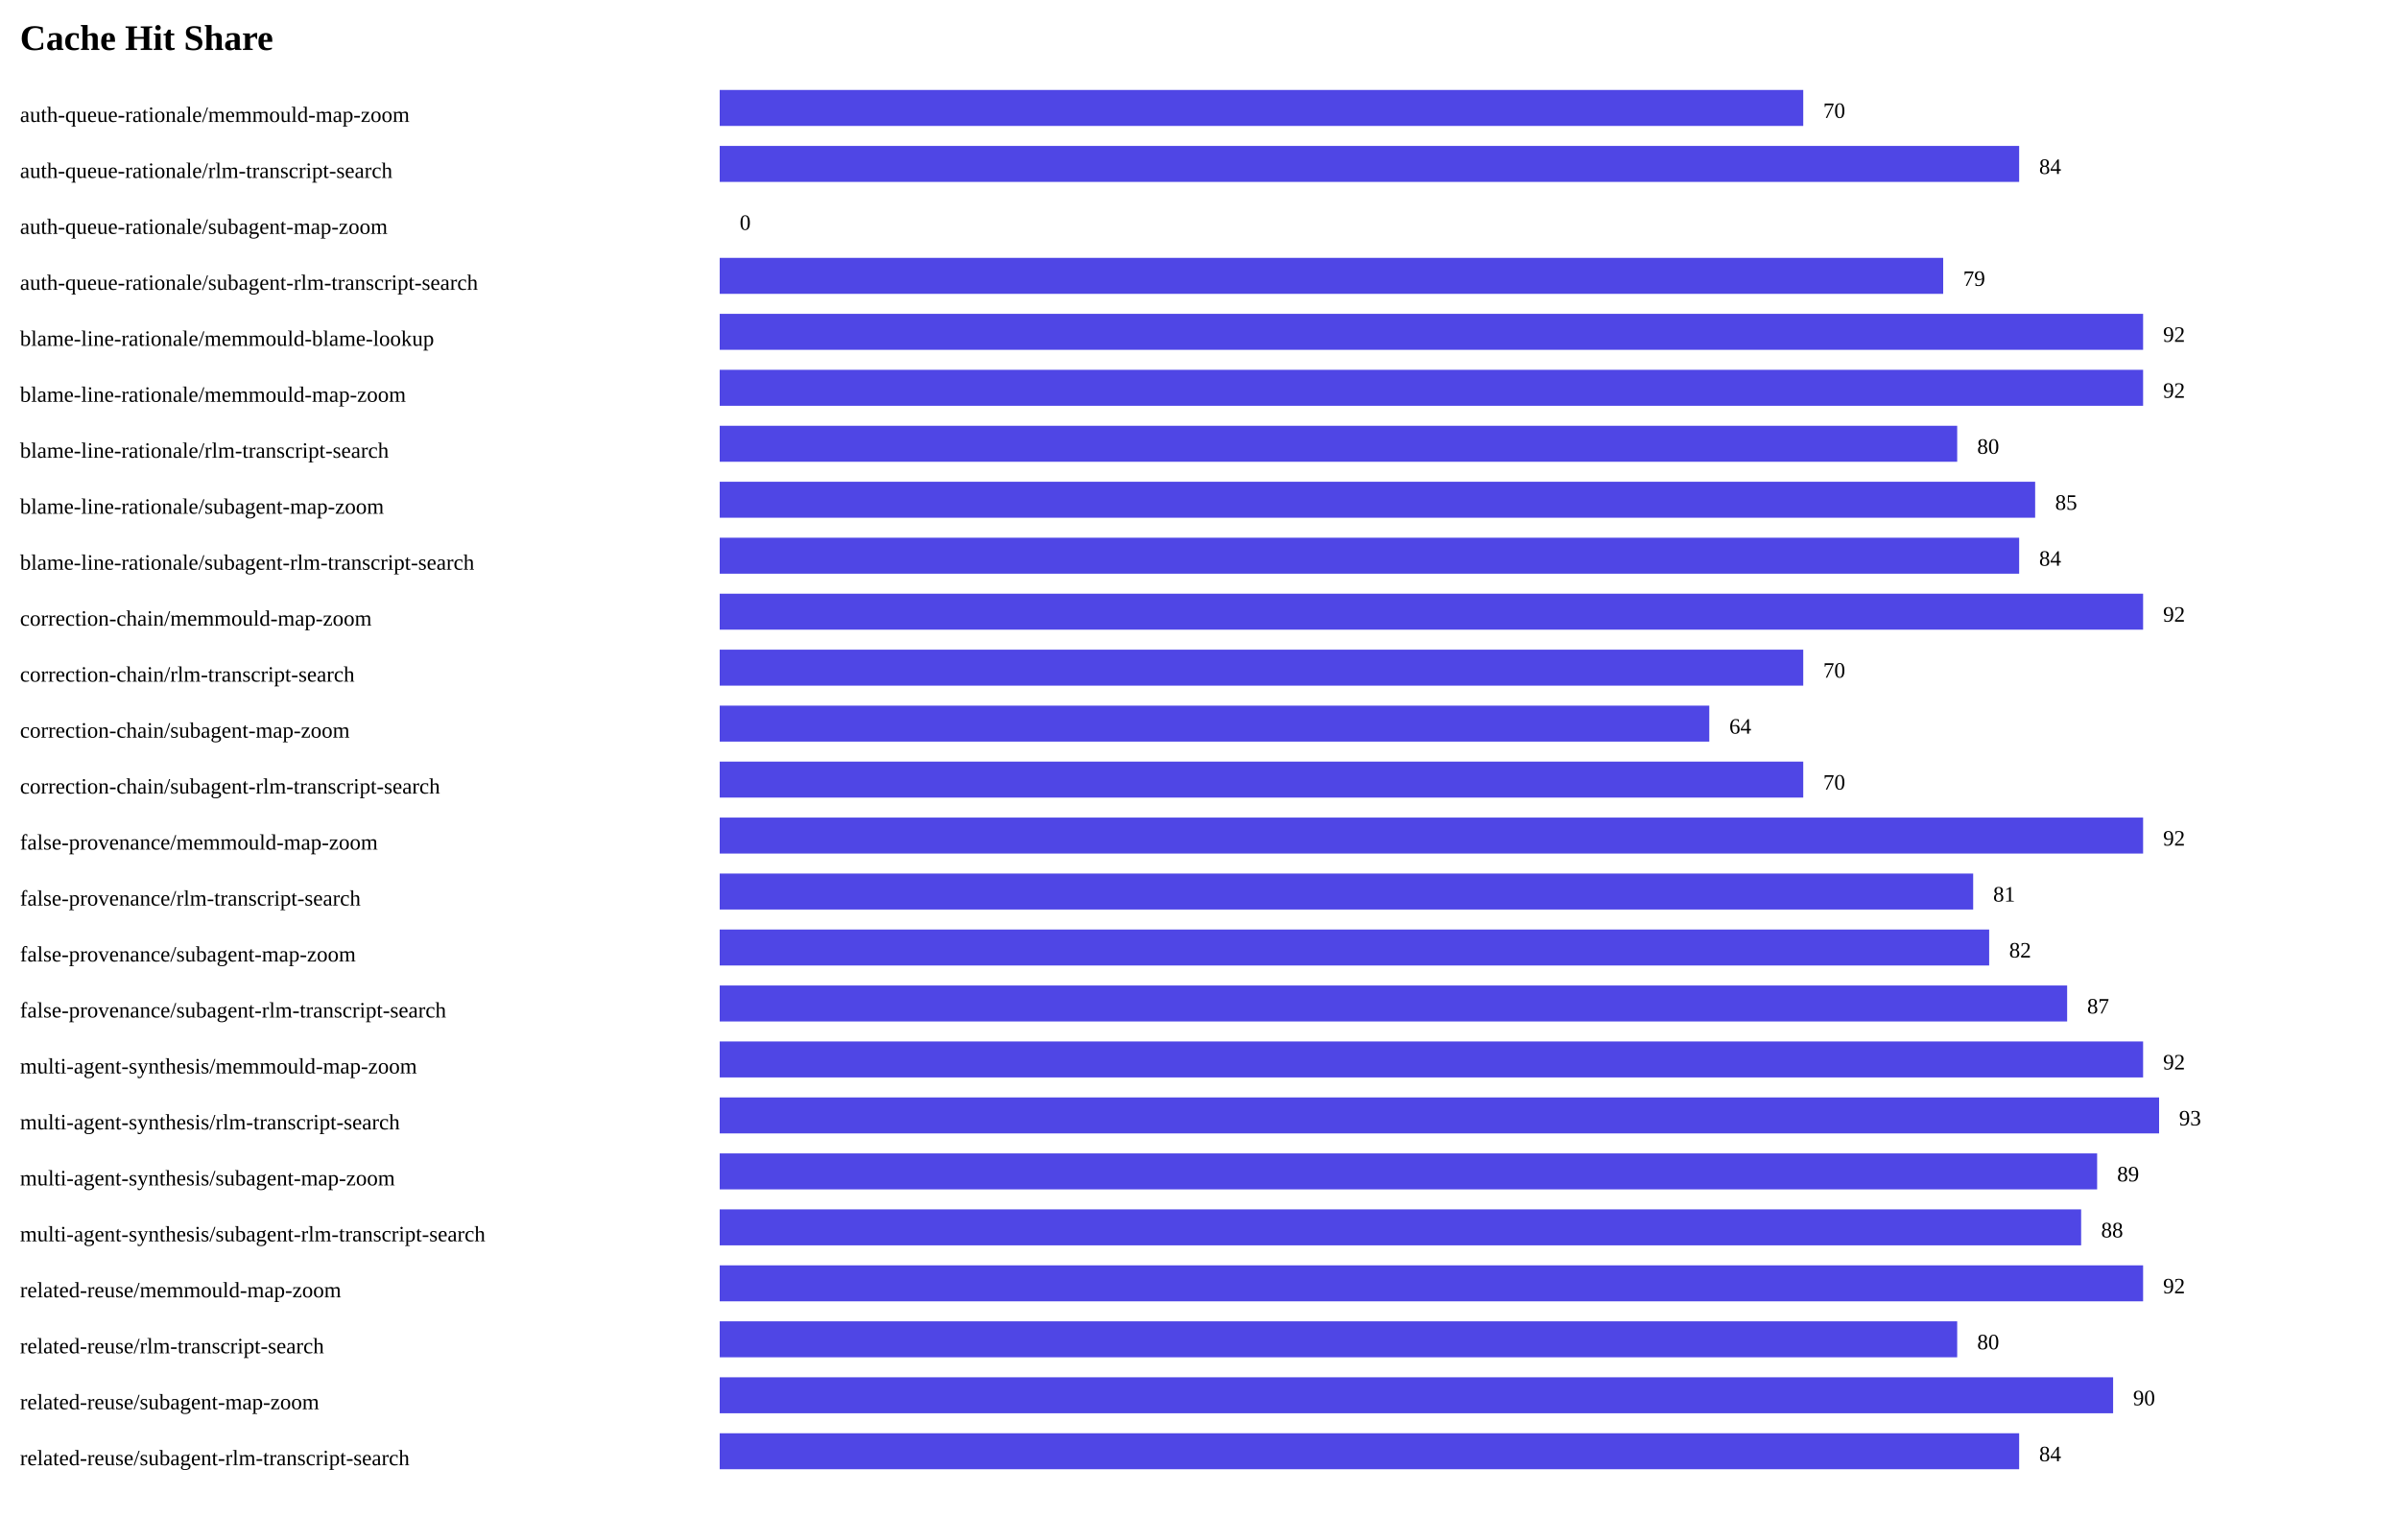
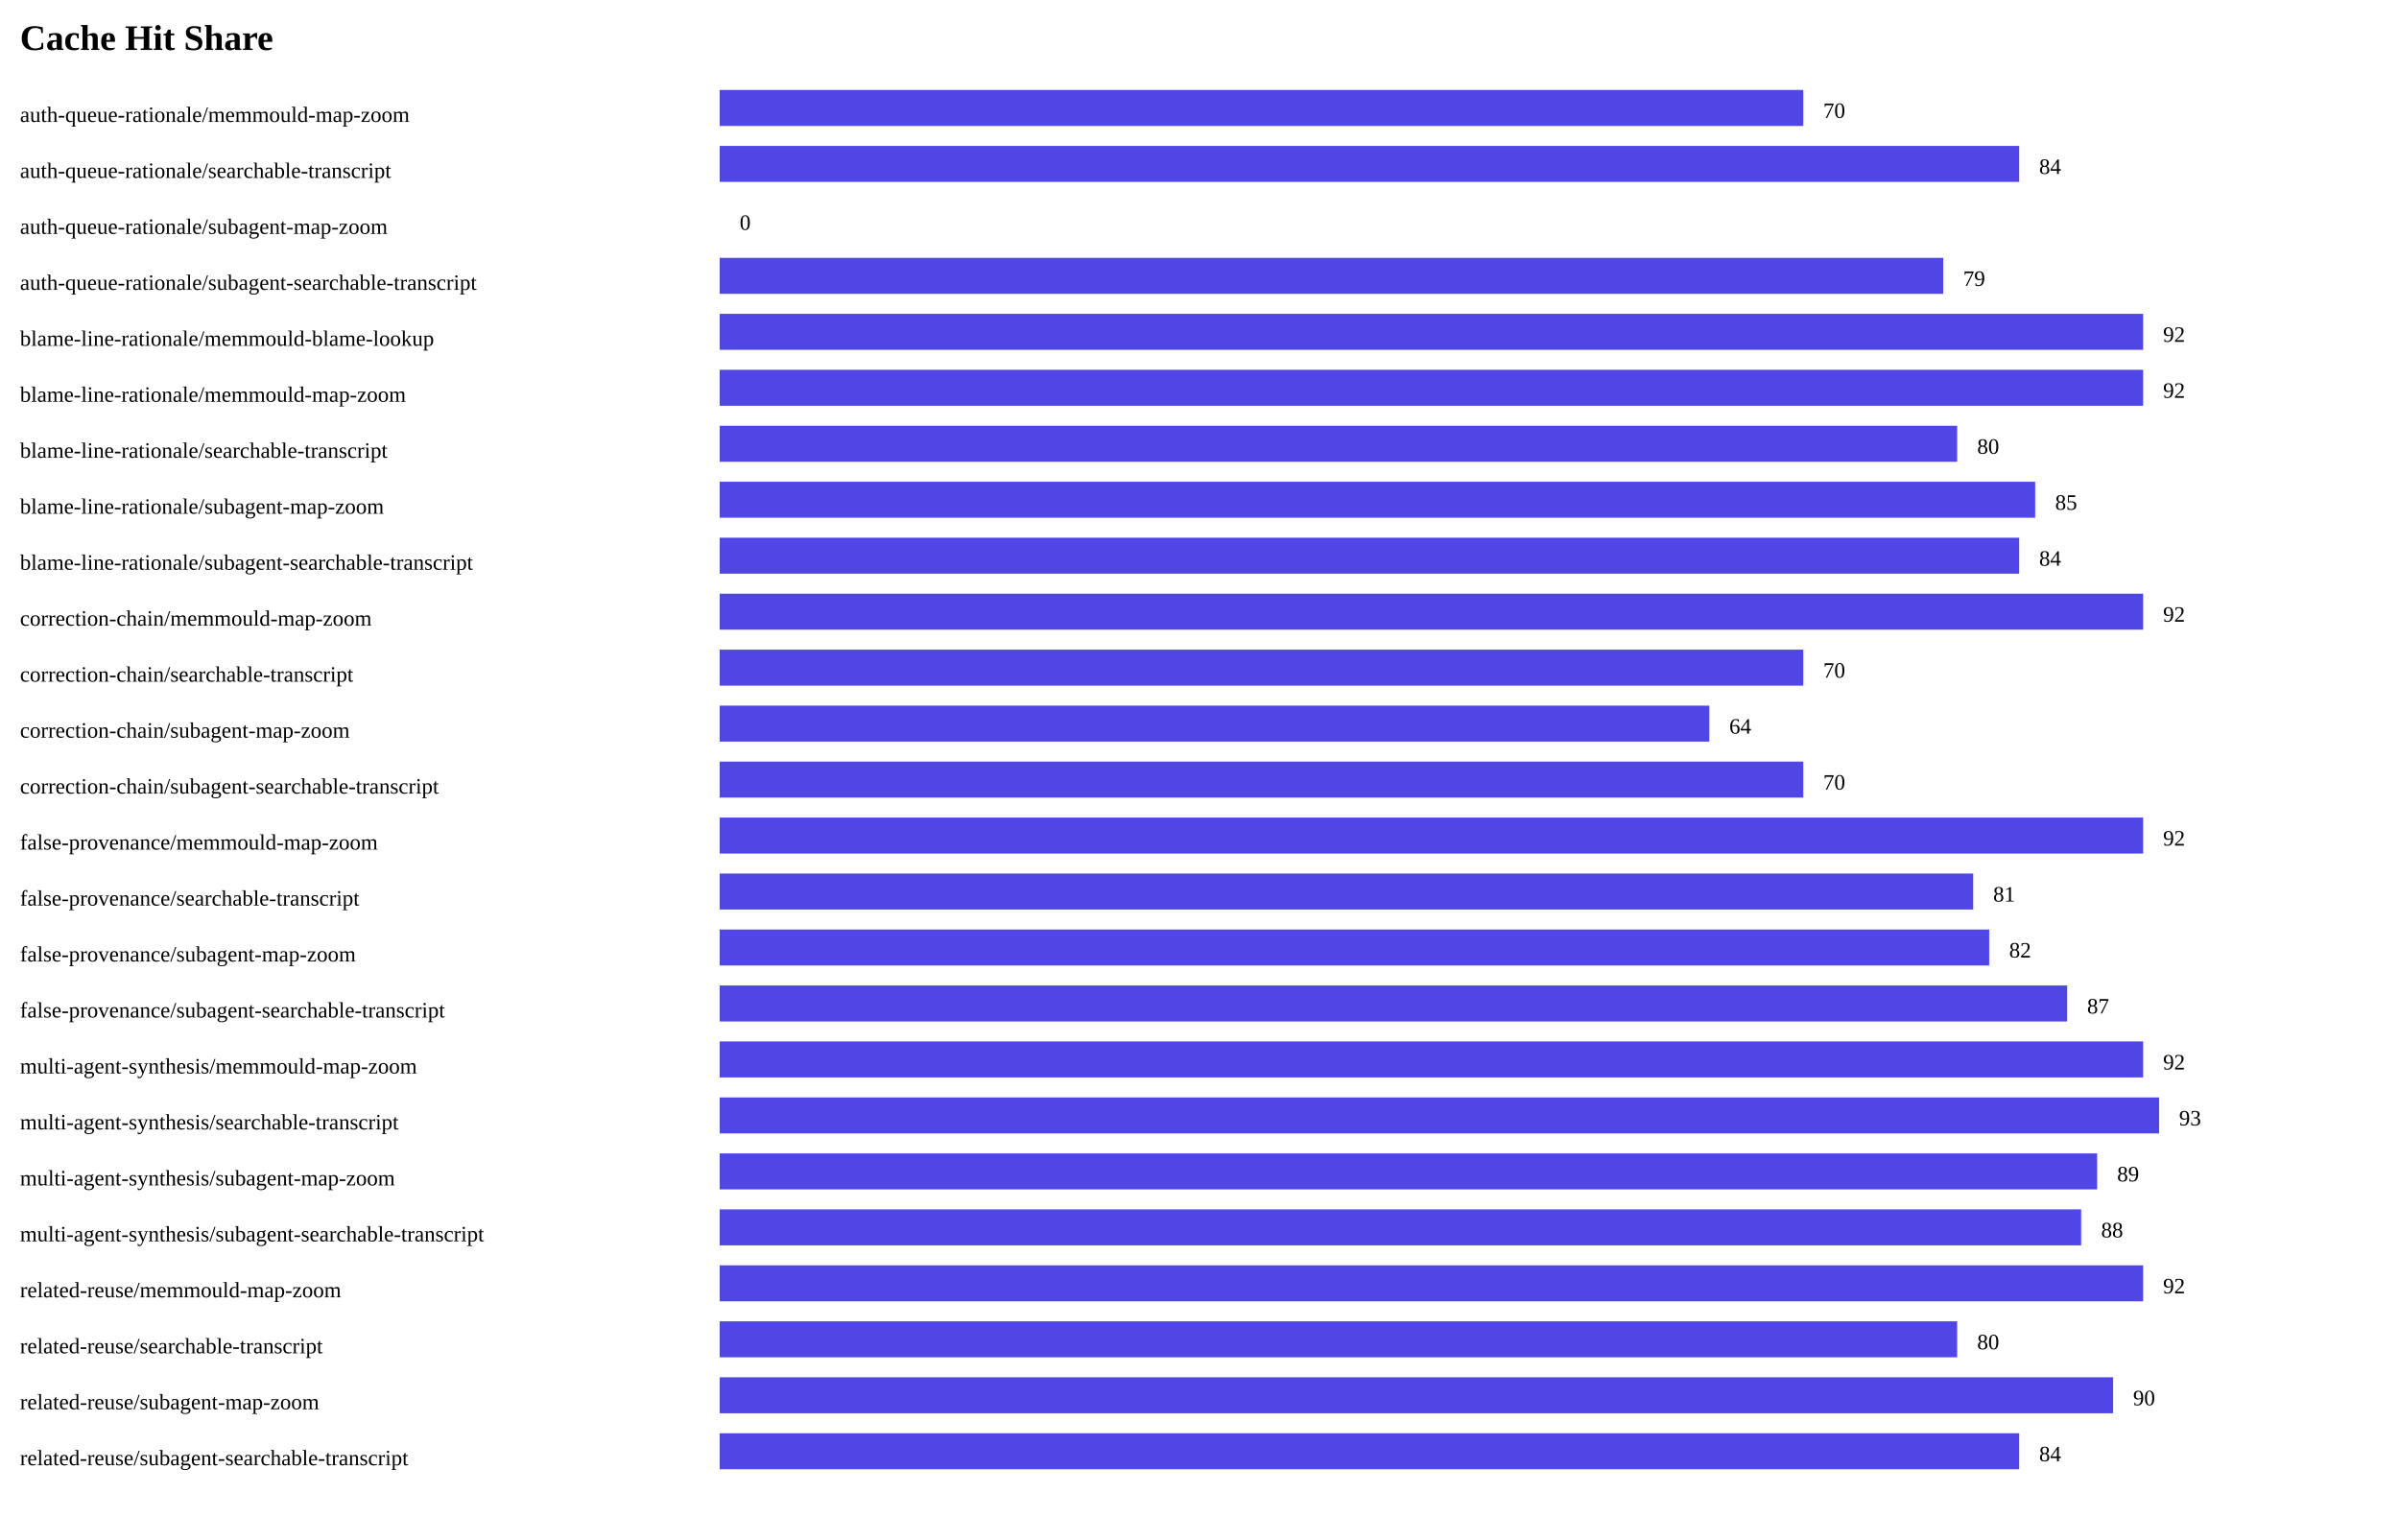
<svg xmlns="http://www.w3.org/2000/svg" width="1200" height="770">
  <text x="10" y="25" font-size="18" font-weight="bold">Cache Hit Share</text>
  <text x="10" y="61" font-size="11">auth-queue-rationale/memmould-map-zoom</text>
  <rect x="360" y="45" width="542" height="18" fill="#4f46e5" />
  <text x="912" y="59" font-size="11">70</text>
-   <text x="10" y="89" font-size="11">auth-queue-rationale/rlm-transcript-search</text>
+   <text x="10" y="89" font-size="11">auth-queue-rationale/searchable-transcript</text>
  <rect x="360" y="73" width="650" height="18" fill="#4f46e5" />
  <text x="1020" y="87" font-size="11">84</text>
  <text x="10" y="117" font-size="11">auth-queue-rationale/subagent-map-zoom</text>
  <rect x="360" y="101" width="0" height="18" fill="#4f46e5" />
  <text x="370" y="115" font-size="11">0</text>
-   <text x="10" y="145" font-size="11">auth-queue-rationale/subagent-rlm-transcript-search</text>
+   <text x="10" y="145" font-size="11">auth-queue-rationale/subagent-searchable-transcript</text>
  <rect x="360" y="129" width="612" height="18" fill="#4f46e5" />
  <text x="982" y="143" font-size="11">79</text>
  <text x="10" y="173" font-size="11">blame-line-rationale/memmould-blame-lookup</text>
  <rect x="360" y="157" width="712" height="18" fill="#4f46e5" />
  <text x="1082" y="171" font-size="11">92</text>
  <text x="10" y="201" font-size="11">blame-line-rationale/memmould-map-zoom</text>
  <rect x="360" y="185" width="712" height="18" fill="#4f46e5" />
  <text x="1082" y="199" font-size="11">92</text>
-   <text x="10" y="229" font-size="11">blame-line-rationale/rlm-transcript-search</text>
+   <text x="10" y="229" font-size="11">blame-line-rationale/searchable-transcript</text>
  <rect x="360" y="213" width="619" height="18" fill="#4f46e5" />
  <text x="989" y="227" font-size="11">80</text>
  <text x="10" y="257" font-size="11">blame-line-rationale/subagent-map-zoom</text>
  <rect x="360" y="241" width="658" height="18" fill="#4f46e5" />
  <text x="1028" y="255" font-size="11">85</text>
-   <text x="10" y="285" font-size="11">blame-line-rationale/subagent-rlm-transcript-search</text>
+   <text x="10" y="285" font-size="11">blame-line-rationale/subagent-searchable-transcript</text>
  <rect x="360" y="269" width="650" height="18" fill="#4f46e5" />
  <text x="1020" y="283" font-size="11">84</text>
  <text x="10" y="313" font-size="11">correction-chain/memmould-map-zoom</text>
  <rect x="360" y="297" width="712" height="18" fill="#4f46e5" />
  <text x="1082" y="311" font-size="11">92</text>
-   <text x="10" y="341" font-size="11">correction-chain/rlm-transcript-search</text>
+   <text x="10" y="341" font-size="11">correction-chain/searchable-transcript</text>
  <rect x="360" y="325" width="542" height="18" fill="#4f46e5" />
  <text x="912" y="339" font-size="11">70</text>
  <text x="10" y="369" font-size="11">correction-chain/subagent-map-zoom</text>
  <rect x="360" y="353" width="495" height="18" fill="#4f46e5" />
  <text x="865" y="367" font-size="11">64</text>
-   <text x="10" y="397" font-size="11">correction-chain/subagent-rlm-transcript-search</text>
+   <text x="10" y="397" font-size="11">correction-chain/subagent-searchable-transcript</text>
  <rect x="360" y="381" width="542" height="18" fill="#4f46e5" />
  <text x="912" y="395" font-size="11">70</text>
  <text x="10" y="425" font-size="11">false-provenance/memmould-map-zoom</text>
  <rect x="360" y="409" width="712" height="18" fill="#4f46e5" />
  <text x="1082" y="423" font-size="11">92</text>
-   <text x="10" y="453" font-size="11">false-provenance/rlm-transcript-search</text>
+   <text x="10" y="453" font-size="11">false-provenance/searchable-transcript</text>
  <rect x="360" y="437" width="627" height="18" fill="#4f46e5" />
  <text x="997" y="451" font-size="11">81</text>
  <text x="10" y="481" font-size="11">false-provenance/subagent-map-zoom</text>
  <rect x="360" y="465" width="635" height="18" fill="#4f46e5" />
  <text x="1005" y="479" font-size="11">82</text>
-   <text x="10" y="509" font-size="11">false-provenance/subagent-rlm-transcript-search</text>
+   <text x="10" y="509" font-size="11">false-provenance/subagent-searchable-transcript</text>
  <rect x="360" y="493" width="674" height="18" fill="#4f46e5" />
  <text x="1044" y="507" font-size="11">87</text>
  <text x="10" y="537" font-size="11">multi-agent-synthesis/memmould-map-zoom</text>
  <rect x="360" y="521" width="712" height="18" fill="#4f46e5" />
  <text x="1082" y="535" font-size="11">92</text>
-   <text x="10" y="565" font-size="11">multi-agent-synthesis/rlm-transcript-search</text>
+   <text x="10" y="565" font-size="11">multi-agent-synthesis/searchable-transcript</text>
  <rect x="360" y="549" width="720" height="18" fill="#4f46e5" />
  <text x="1090" y="563" font-size="11">93</text>
  <text x="10" y="593" font-size="11">multi-agent-synthesis/subagent-map-zoom</text>
  <rect x="360" y="577" width="689" height="18" fill="#4f46e5" />
  <text x="1059" y="591" font-size="11">89</text>
-   <text x="10" y="621" font-size="11">multi-agent-synthesis/subagent-rlm-transcript-search</text>
+   <text x="10" y="621" font-size="11">multi-agent-synthesis/subagent-searchable-transcript</text>
  <rect x="360" y="605" width="681" height="18" fill="#4f46e5" />
  <text x="1051" y="619" font-size="11">88</text>
  <text x="10" y="649" font-size="11">related-reuse/memmould-map-zoom</text>
  <rect x="360" y="633" width="712" height="18" fill="#4f46e5" />
  <text x="1082" y="647" font-size="11">92</text>
-   <text x="10" y="677" font-size="11">related-reuse/rlm-transcript-search</text>
+   <text x="10" y="677" font-size="11">related-reuse/searchable-transcript</text>
  <rect x="360" y="661" width="619" height="18" fill="#4f46e5" />
  <text x="989" y="675" font-size="11">80</text>
  <text x="10" y="705" font-size="11">related-reuse/subagent-map-zoom</text>
  <rect x="360" y="689" width="697" height="18" fill="#4f46e5" />
  <text x="1067" y="703" font-size="11">90</text>
-   <text x="10" y="733" font-size="11">related-reuse/subagent-rlm-transcript-search</text>
+   <text x="10" y="733" font-size="11">related-reuse/subagent-searchable-transcript</text>
  <rect x="360" y="717" width="650" height="18" fill="#4f46e5" />
  <text x="1020" y="731" font-size="11">84</text>
</svg>
